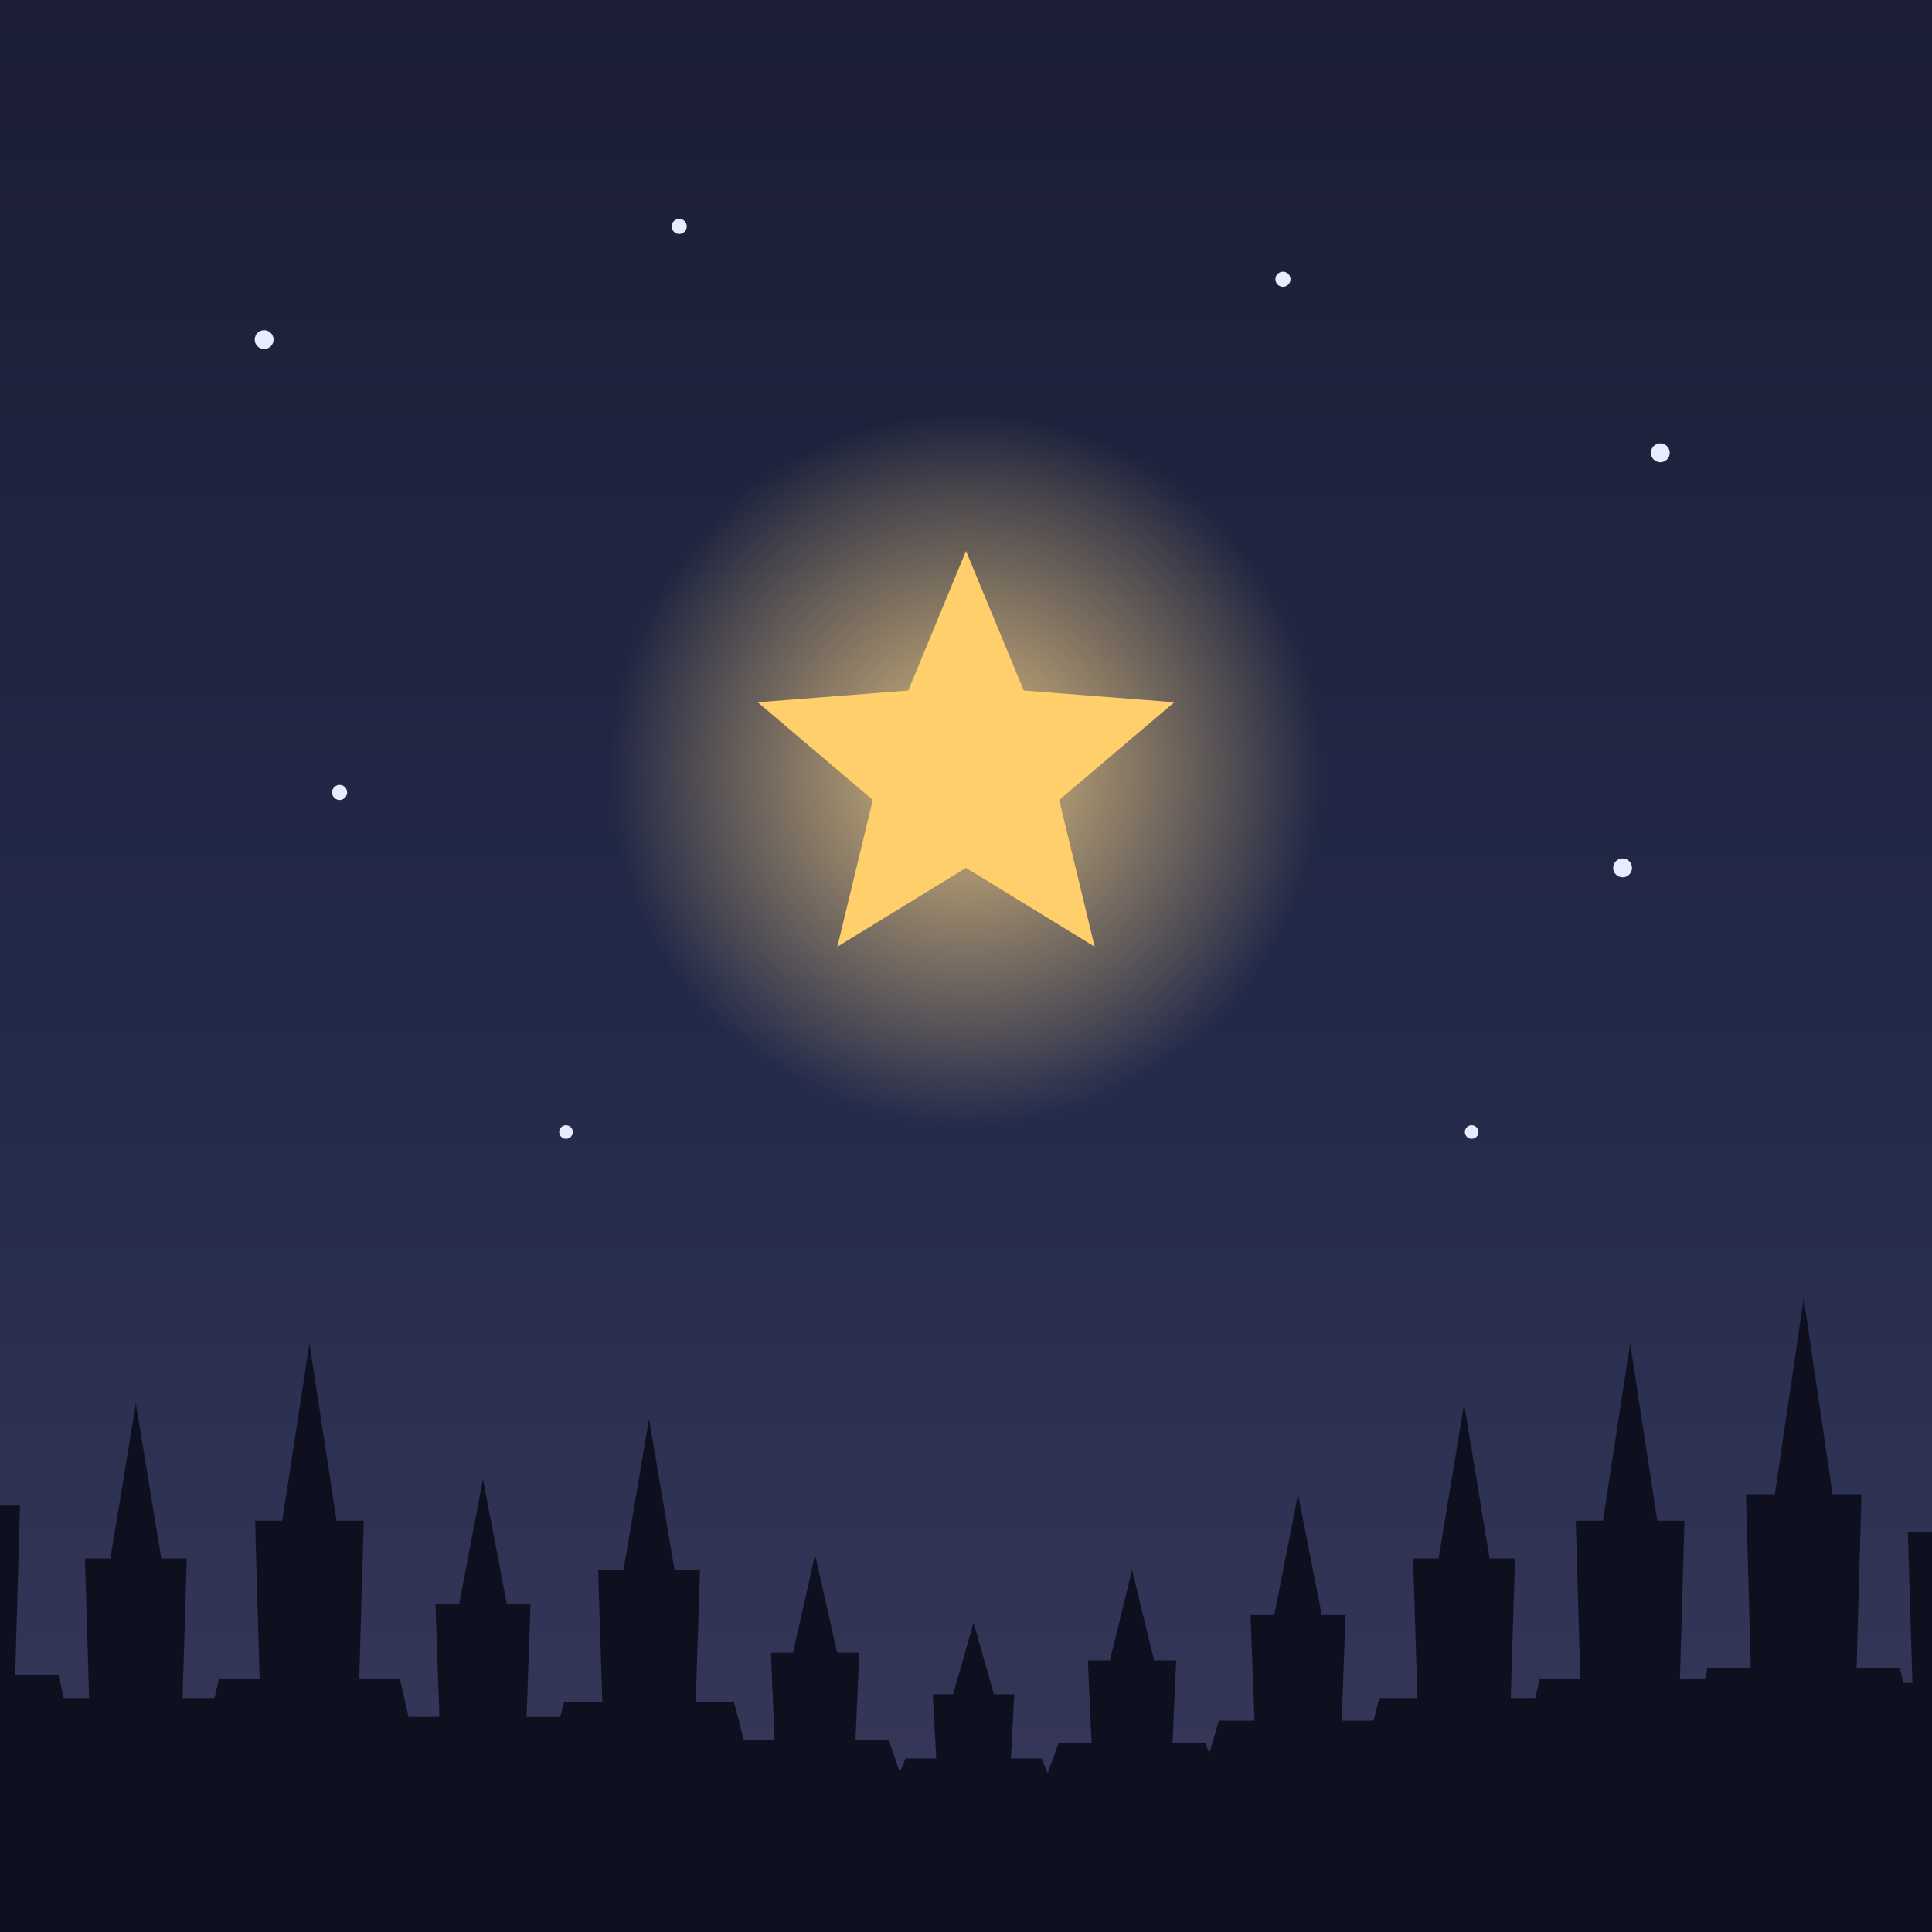
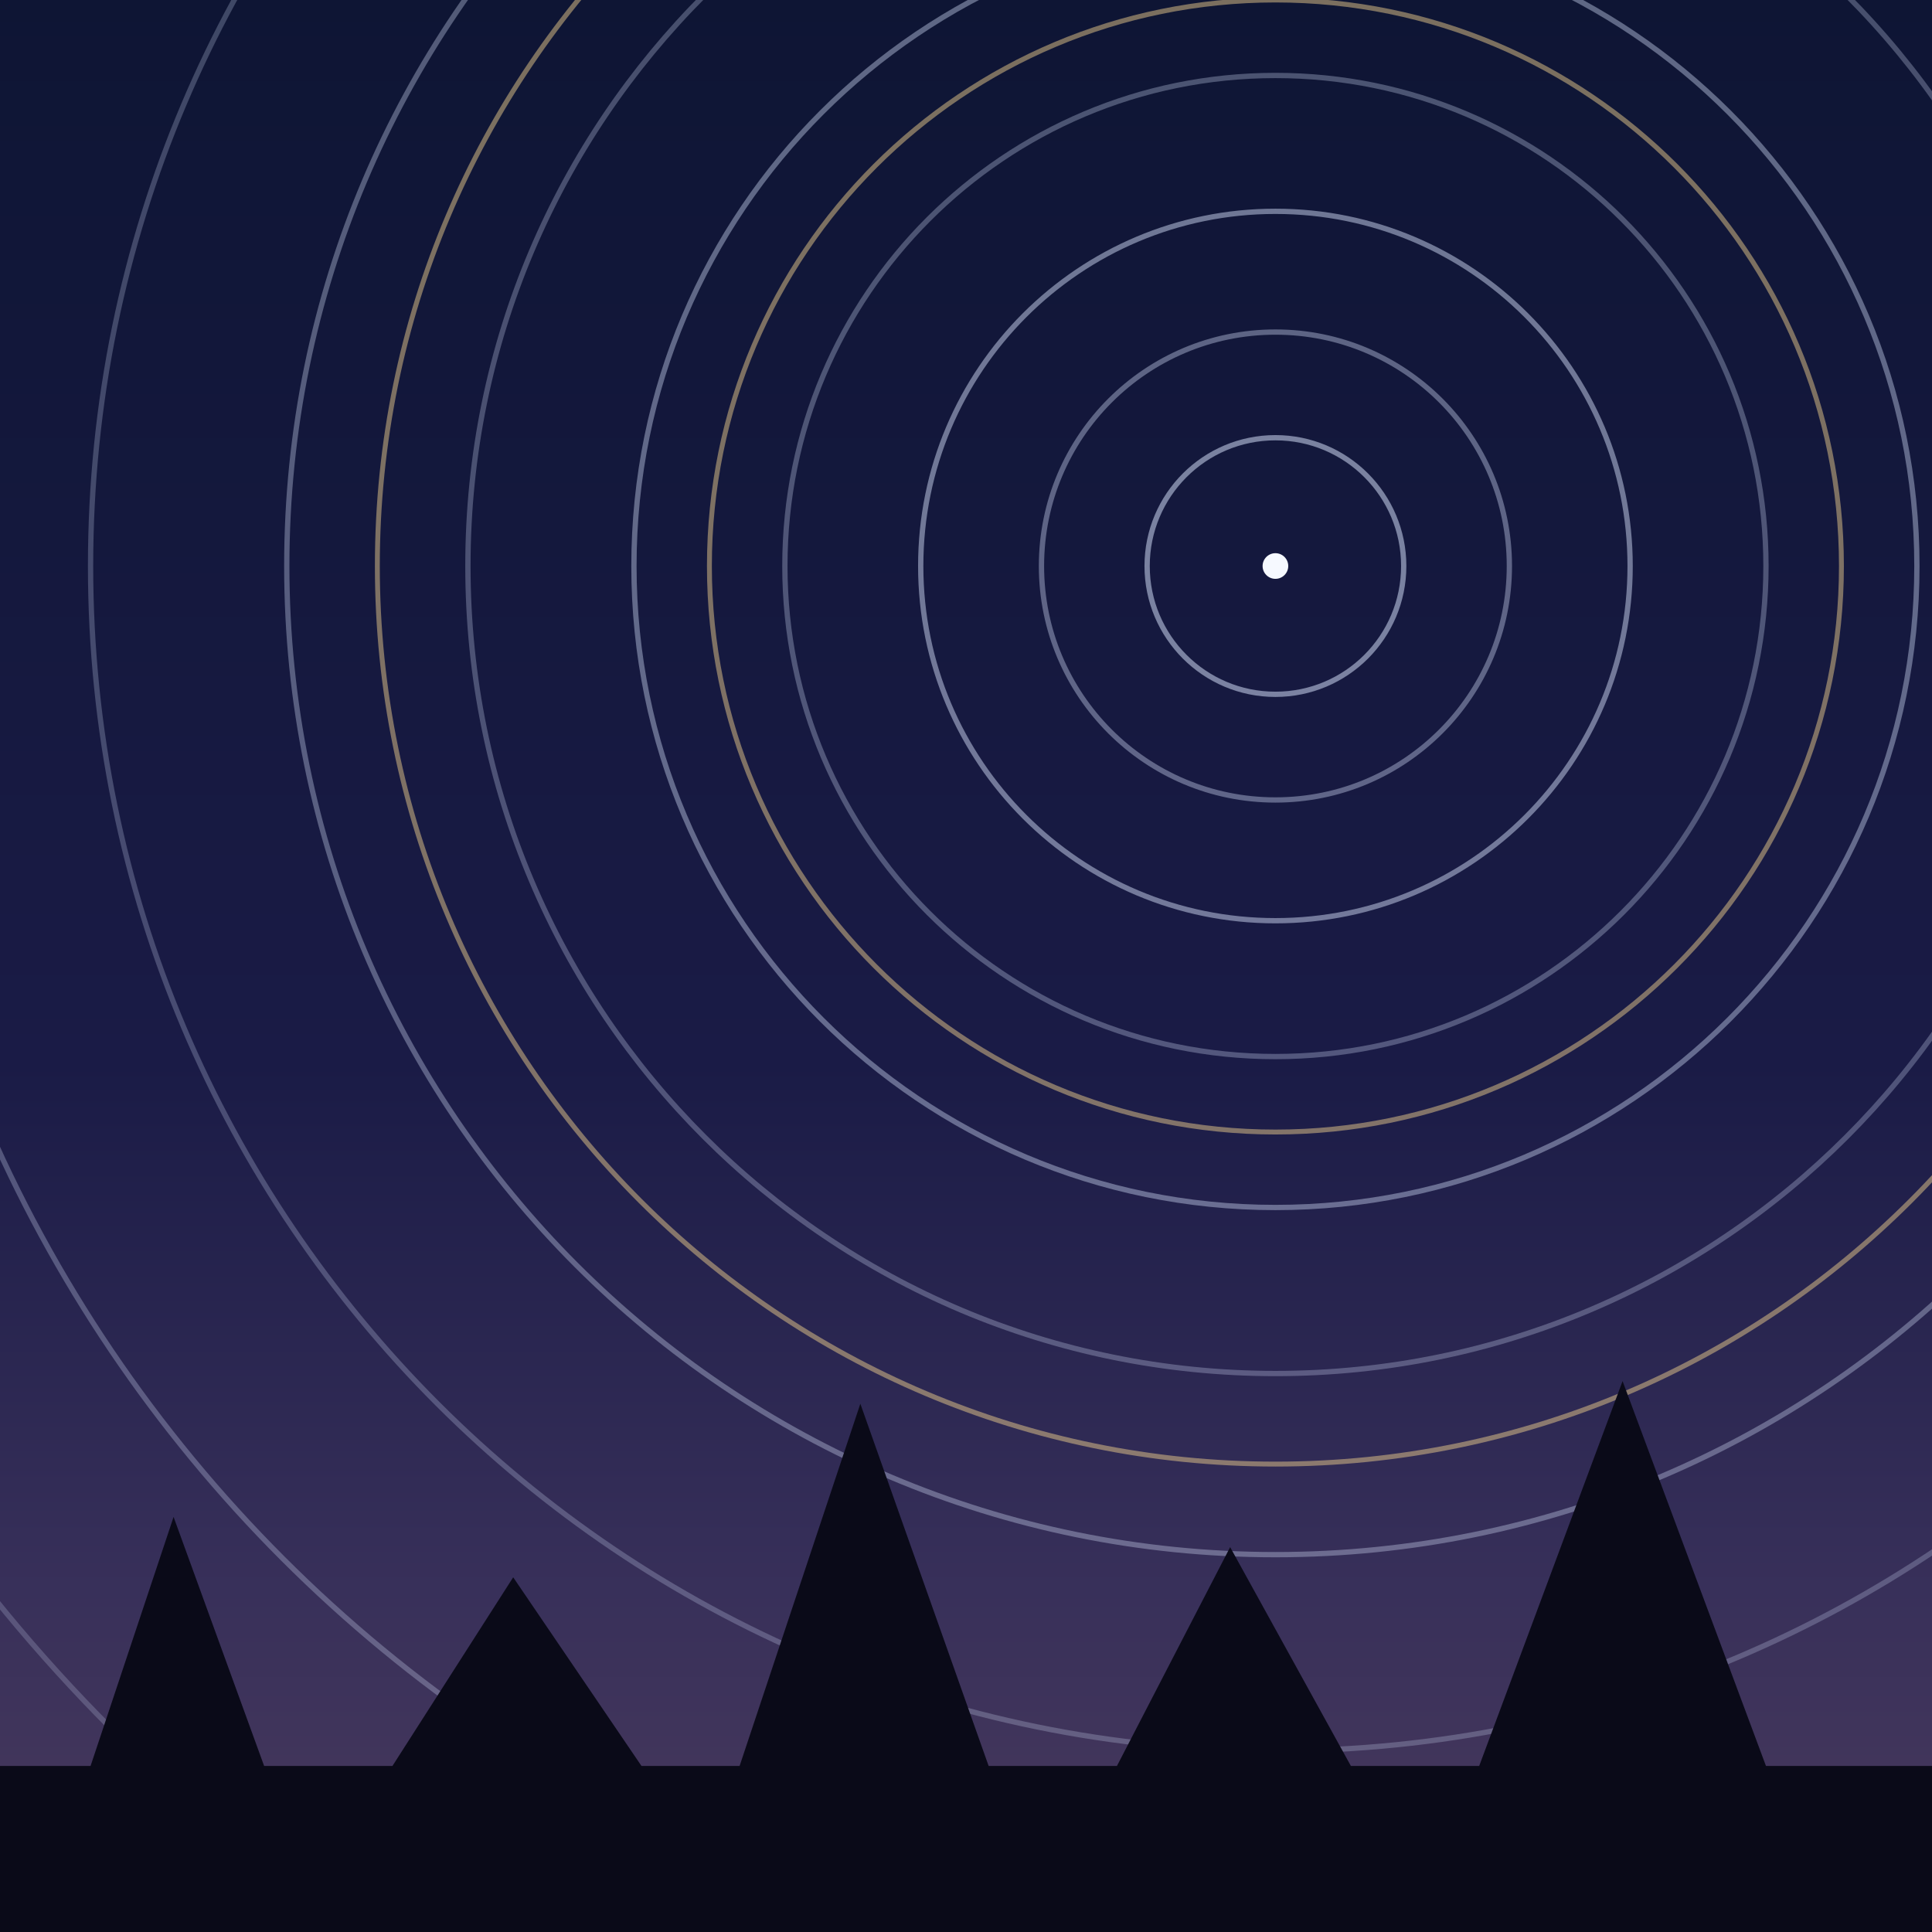
<svg xmlns="http://www.w3.org/2000/svg" viewBox="0 0 512 512">
  <defs>
    <linearGradient id="sky" x1="0" y1="0" x2="0" y2="1">
-       <stop offset="0" stop-color="#1b1e34" />
-       <stop offset="0.55" stop-color="#232a4a" />
-       <stop offset="1" stop-color="#3a3a5c" />
+       <stop offset="0" stop-color="#0e1534" />
+       <stop offset="0.55" stop-color="#1a1b46" />
+       <stop offset="0.82" stop-color="#38305a" />
+       <stop offset="1" stop-color="#4a3a5c" />
    </linearGradient>
-     <radialGradient id="glow" cx="0.5" cy="0.5" r="0.5">
-       <stop offset="0" stop-color="#ffd88a" stop-opacity="0.85" />
-       <stop offset="1" stop-color="#ffd88a" stop-opacity="0" />
-     </radialGradient>
+     <clipPath id="frame">
+       <rect width="512" height="512" />
+     </clipPath>
  </defs>
-   <rect width="512" height="512" fill="url(#sky)" />
-   <g fill="#e9ecff">
-     <circle cx="70" cy="90" r="2.5" />
-     <circle cx="180" cy="60" r="2" />
-     <circle cx="340" cy="74" r="2" />
-     <circle cx="440" cy="120" r="2.5" />
-     <circle cx="90" cy="210" r="2" />
-     <circle cx="430" cy="230" r="2.5" />
-     <circle cx="150" cy="300" r="1.8" />
-     <circle cx="390" cy="300" r="1.8" />
+   <g clip-path="url(#frame)">
+     <rect width="512" height="512" fill="url(#sky)" />
+     <g fill="none" stroke="#cdd8f2" stroke-width="1.4">
+       <circle cx="338" cy="150" r="34" opacity="0.55" />
+       <circle cx="338" cy="150" r="62" opacity="0.4" />
+       <circle cx="338" cy="150" r="94" opacity="0.5" />
+       <circle cx="338" cy="150" r="130" opacity="0.32" />
+       <circle cx="338" cy="150" r="170" opacity="0.42" />
+       <circle cx="338" cy="150" r="214" opacity="0.3" />
+       <circle cx="338" cy="150" r="262" opacity="0.36" />
+       <circle cx="338" cy="150" r="314" opacity="0.26" />
+       <circle cx="338" cy="150" r="372" opacity="0.3" />
+       <circle cx="338" cy="150" r="436" opacity="0.22" />
+     </g>
+     <g fill="none" stroke="#e8c98a" stroke-width="1.3" opacity="0.5">
+       <circle cx="338" cy="150" r="150" />
+       <circle cx="338" cy="150" r="238" />
+     </g>
+     <circle cx="338" cy="150" r="3.4" fill="#f6f9ff" />
+     <path fill="#0a0a18" d="M0 512 L0 468 L24 468 L46 402 L70 468 L104 468 L136 418 L170 468       L196 468 L228 372 L262 468 L296 468 L326 410 L358 468 L392 468 L430 366 L468 468       L512 468 L512 512 Z" />
  </g>
-   <circle cx="256" cy="204" r="95" fill="url(#glow)" />
-   <path fill="#ffcf6b" d="M256 146 L271.3 183 L311.2 186.1 L280.7 212 L290.1 250.9 L256 230 L221.9 250.9 L231.3 212 L200.8 186.1 L240.7 183 Z" />
-   <path fill="#0e1020" d="M-20 512 L-20 480 L-44 480 L-35.5 444 L-24.025 444 L-25.3 399 L-17.65 399 L-10 350 L-2.35 399 L5.3 399 L4.025 444 L15.5 444 L24 480 L6 480 L13.5 450 L23.625 450 L22.5 413 L29.25 413 L36 372 L42.75 413 L49.5 413 L48.375 450 L58.5 450 L66 480 L50 480 L58 445 L68.8 445 L67.6 403 L74.8 403 L82 356 L89.2 403 L96.4 403 L95.2 445 L106 445 L114 480 L100 480 L107 455 L116.45 455 L115.4 425 L121.7 425 L128 392 L134.3 425 L140.6 425 L139.55 455 L149 455 L156 480 L142 480 L149.5 451 L159.625 451 L158.5 416 L165.25 416 L172 376 L178.75 416 L185.5 416 L184.375 451 L194.5 451 L202 480 L190 480 L196.5 461 L205.275 461 L204.3 438 L210.15 438 L216 412 L221.85 438 L227.7 438 L226.725 461 L235.5 461 L242 480 L234 480 L240 466 L248.1 466 L247.2 449 L252.6 449 L258 430 L263.4 449 L268.8 449 L267.9 466 L276 466 L282 480 L274 480 L280.5 462 L289.275 462 L288.3 440 L294.15 440 L300 416 L305.85 440 L311.7 440 L310.725 462 L319.5 462 L326 480 L316 480 L323 456 L332.45 456 L331.4 428 L337.7 428 L344 396 L350.3 428 L356.6 428 L355.55 456 L365 456 L372 480 L358 480 L365.5 450 L375.625 450 L374.5 413 L381.25 413 L388 372 L394.75 413 L401.5 413 L400.375 450 L410.5 450 L418 480 L400 480 L408 445 L418.8 445 L417.6 403 L424.8 403 L432 356 L439.2 403 L446.4 403 L445.2 445 L456 445 L464 480 L444 480 L452.5 442 L463.975 442 L462.7 396 L470.35 396 L478 344 L485.65 396 L493.3 396 L492.025 442 L503.5 442 L512 480 L488 480 L496 446 L506.8 446 L505.6 406 L512.8 406 L520 360 L527.2 406 L534.4 406 L533.2 446 L544 446 L552 480 L532 480 L532 512 Z" />
</svg>
